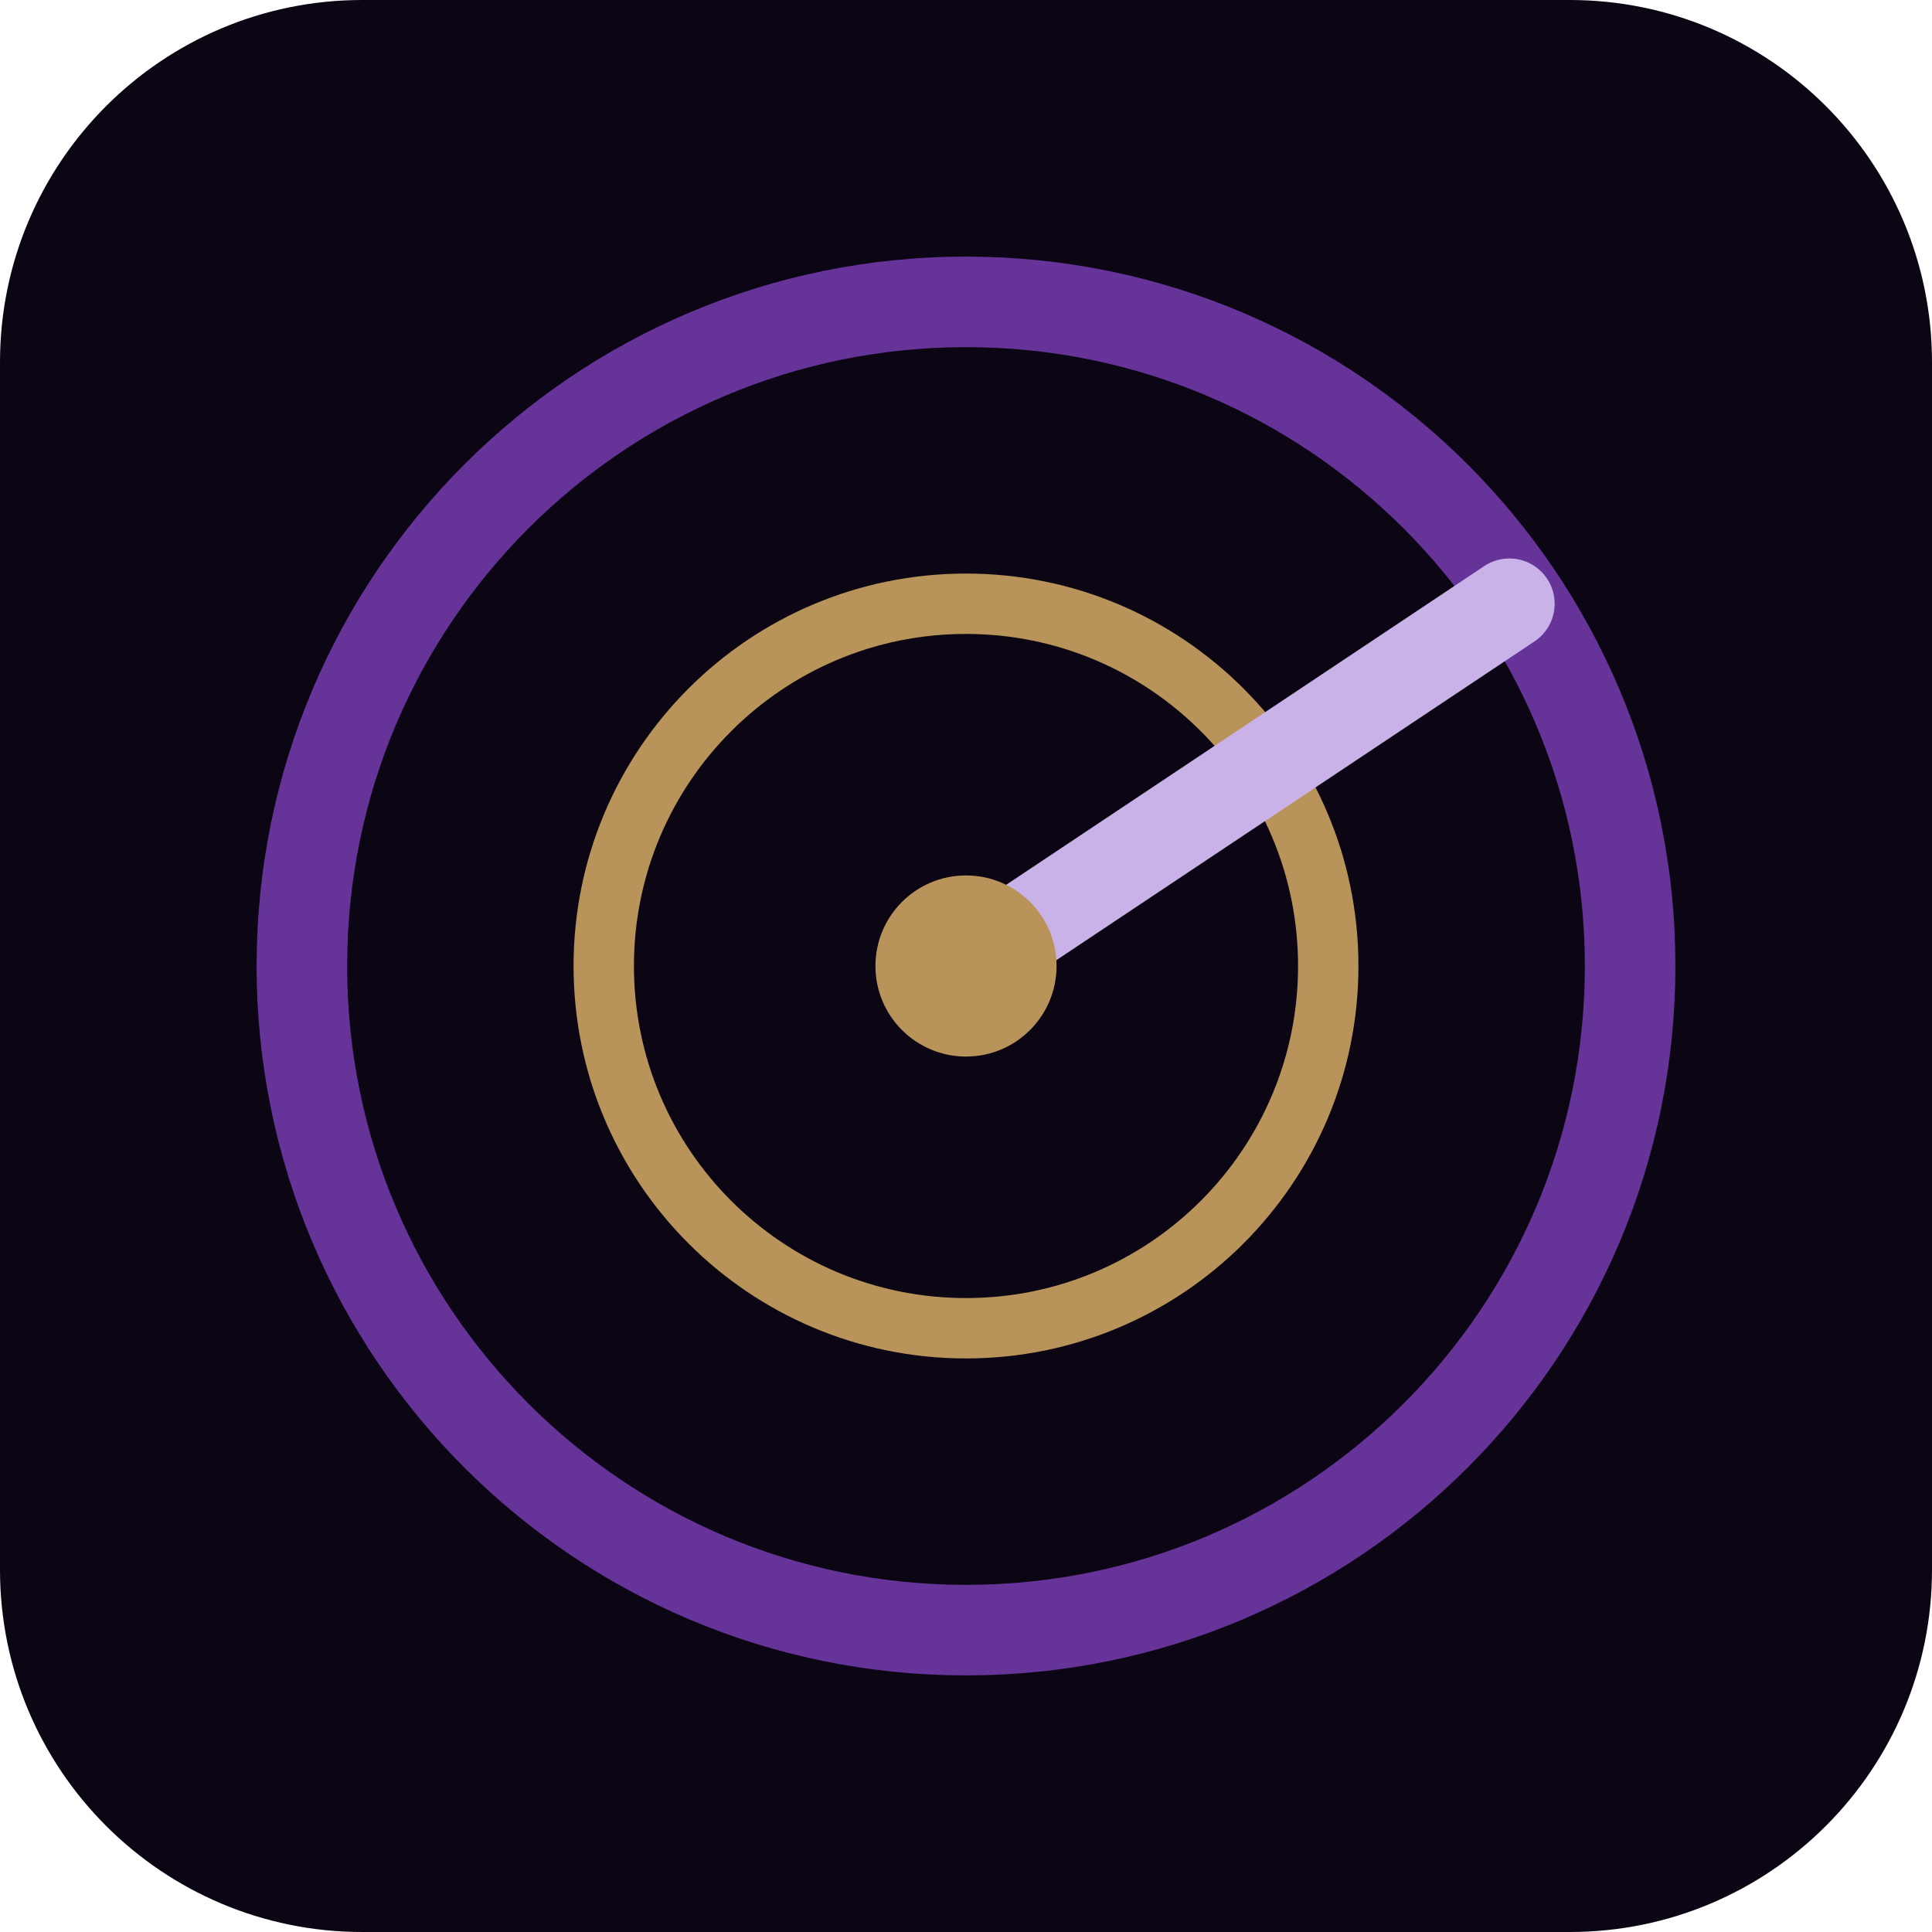
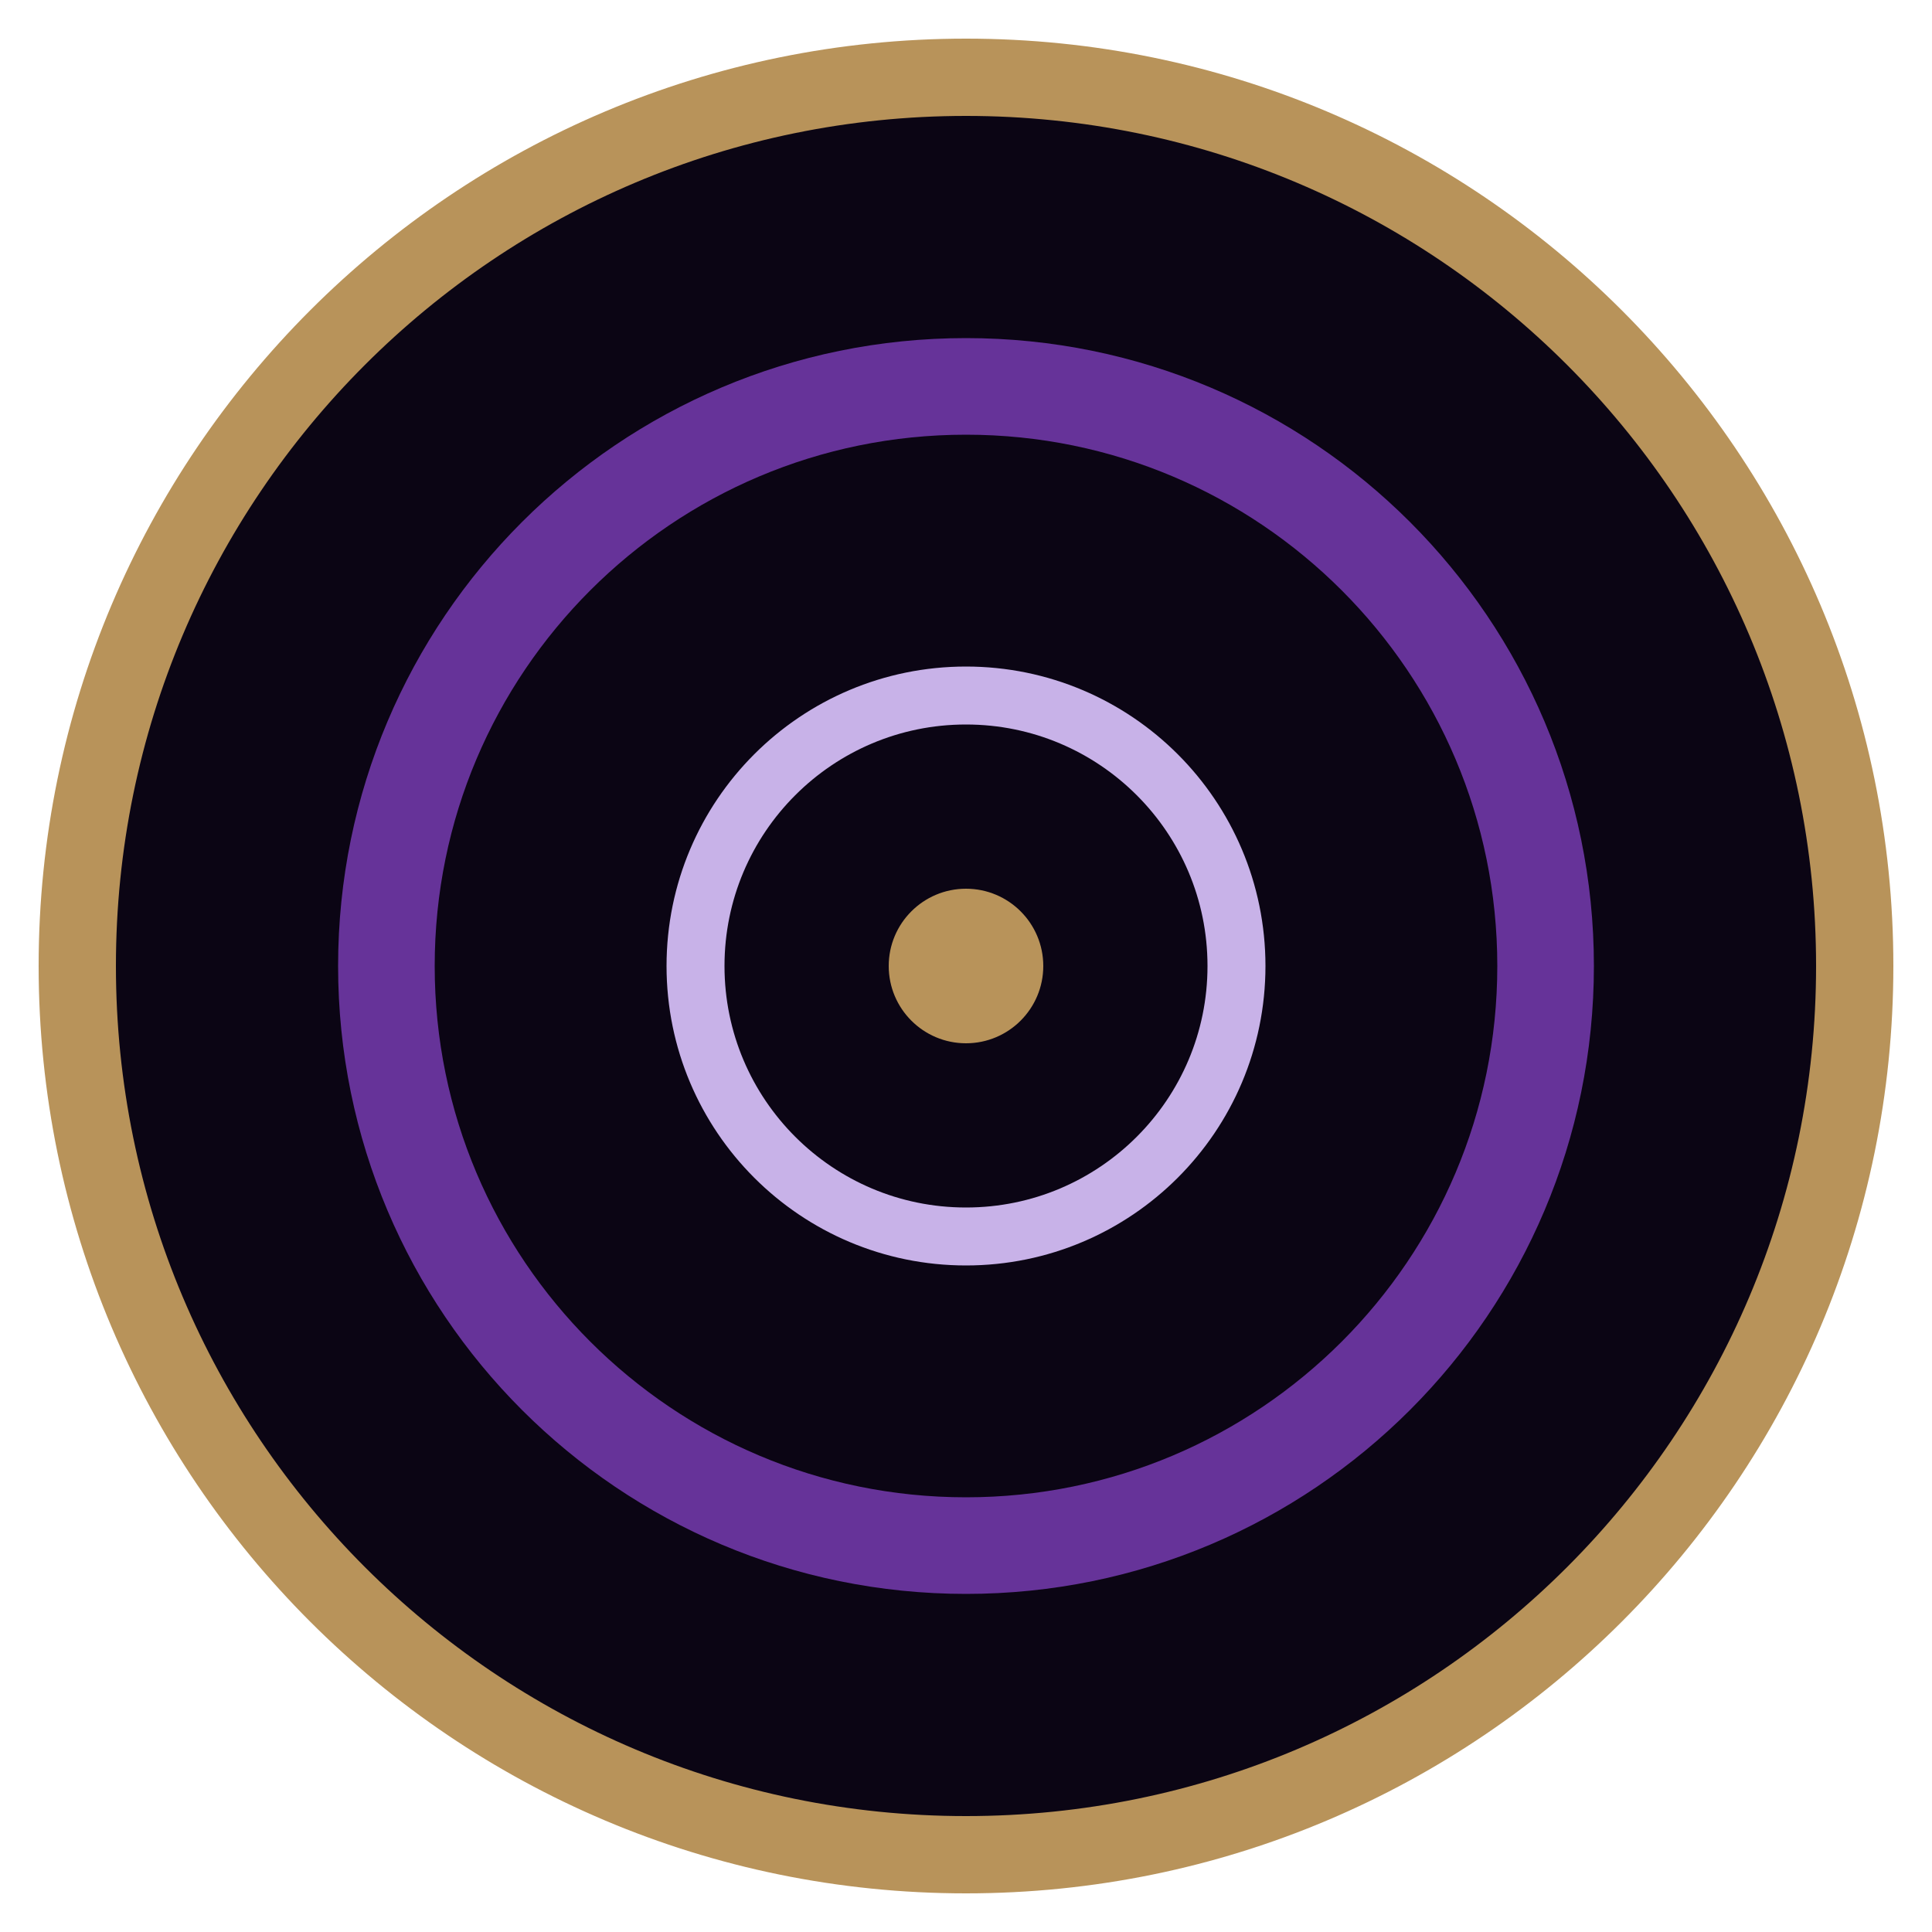
- <svg xmlns="http://www.w3.org/2000/svg" viewBox="0 0 64 64">
-   <rect width="64" height="64" rx="12" fill="#0b0514" />
-   <circle cx="32" cy="32" r="22" fill="none" stroke="#663399" stroke-width="3" />
-   <circle cx="32" cy="32" r="12" fill="none" stroke="#b8935a" stroke-width="2" />
-   <path d="M32 32 L50 20" stroke="#c8b2e8" stroke-width="3" stroke-linecap="round" />
-   <circle cx="32" cy="32" r="3" fill="#b8935a" />
+ <svg xmlns="http://www.w3.org/2000/svg" viewBox="-50 -50 100 100">
+   <circle r="46" fill="#0b0514" stroke="#b8935a" stroke-width="4" />
+   <circle r="30" fill="none" stroke="#663399" stroke-width="5" />
+   <circle r="14" fill="none" stroke="#c8b2e8" stroke-width="3" />
+   <circle r="4" fill="#b8935a" />
</svg>
